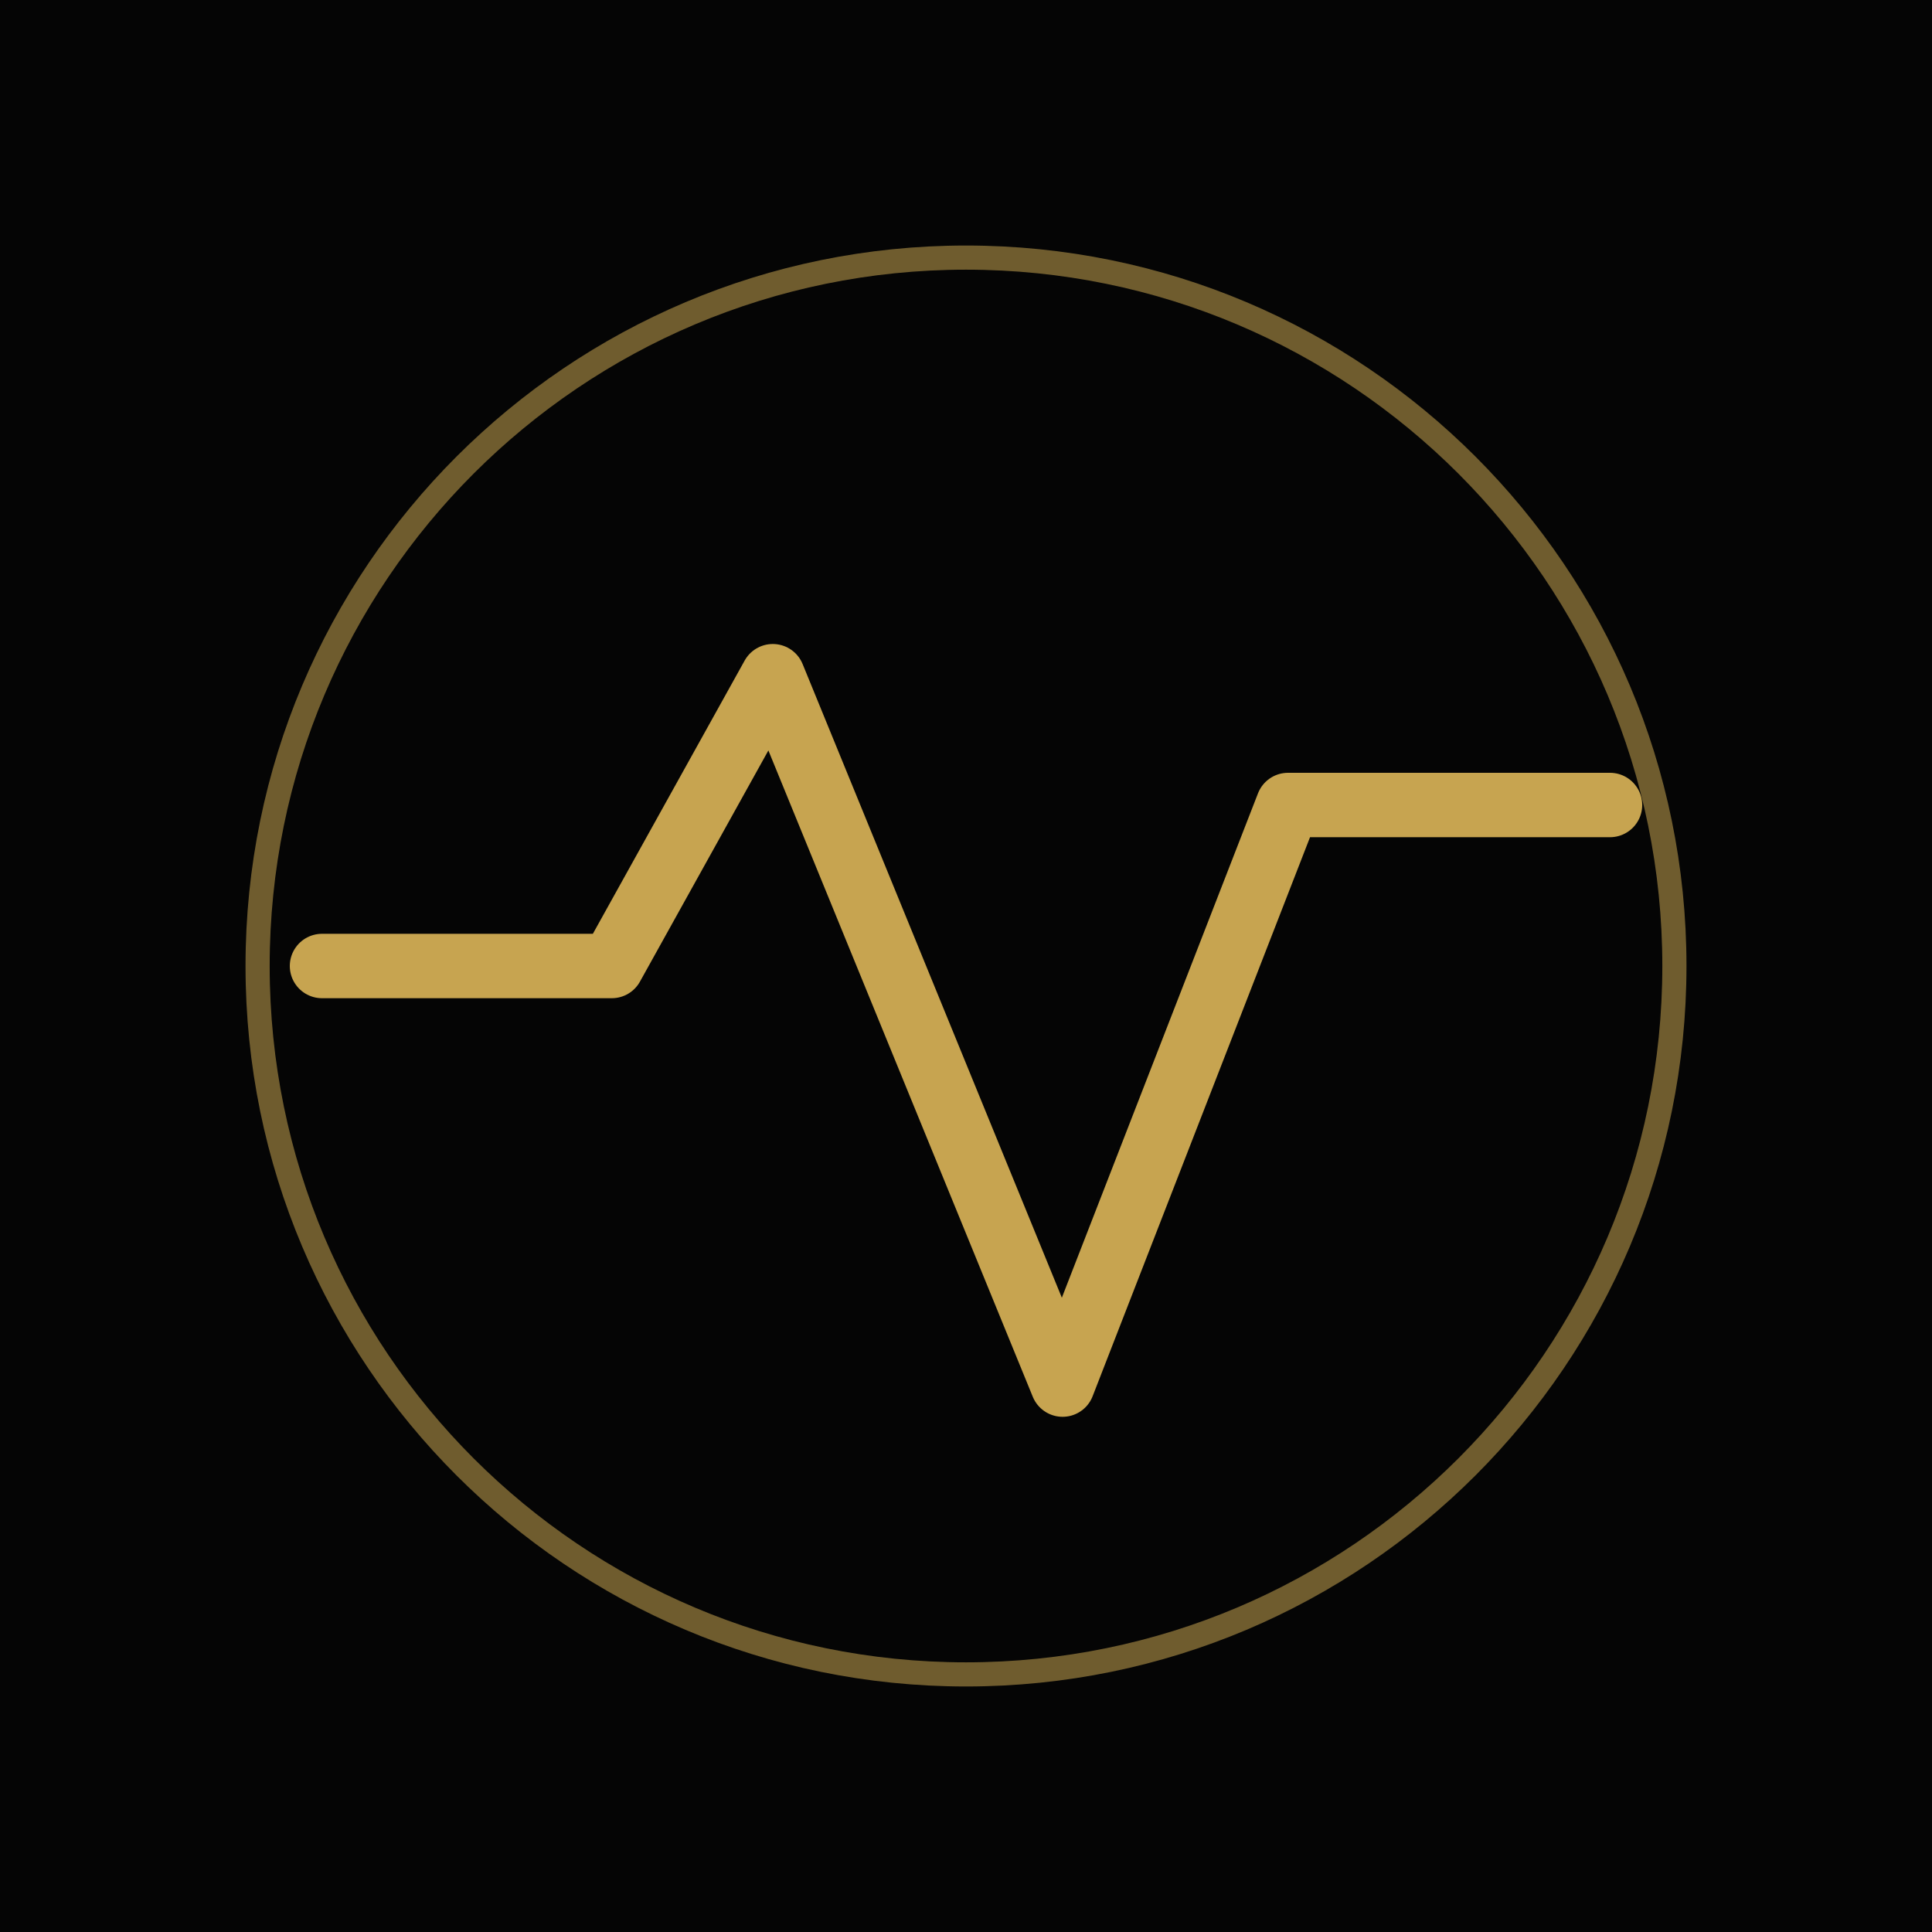
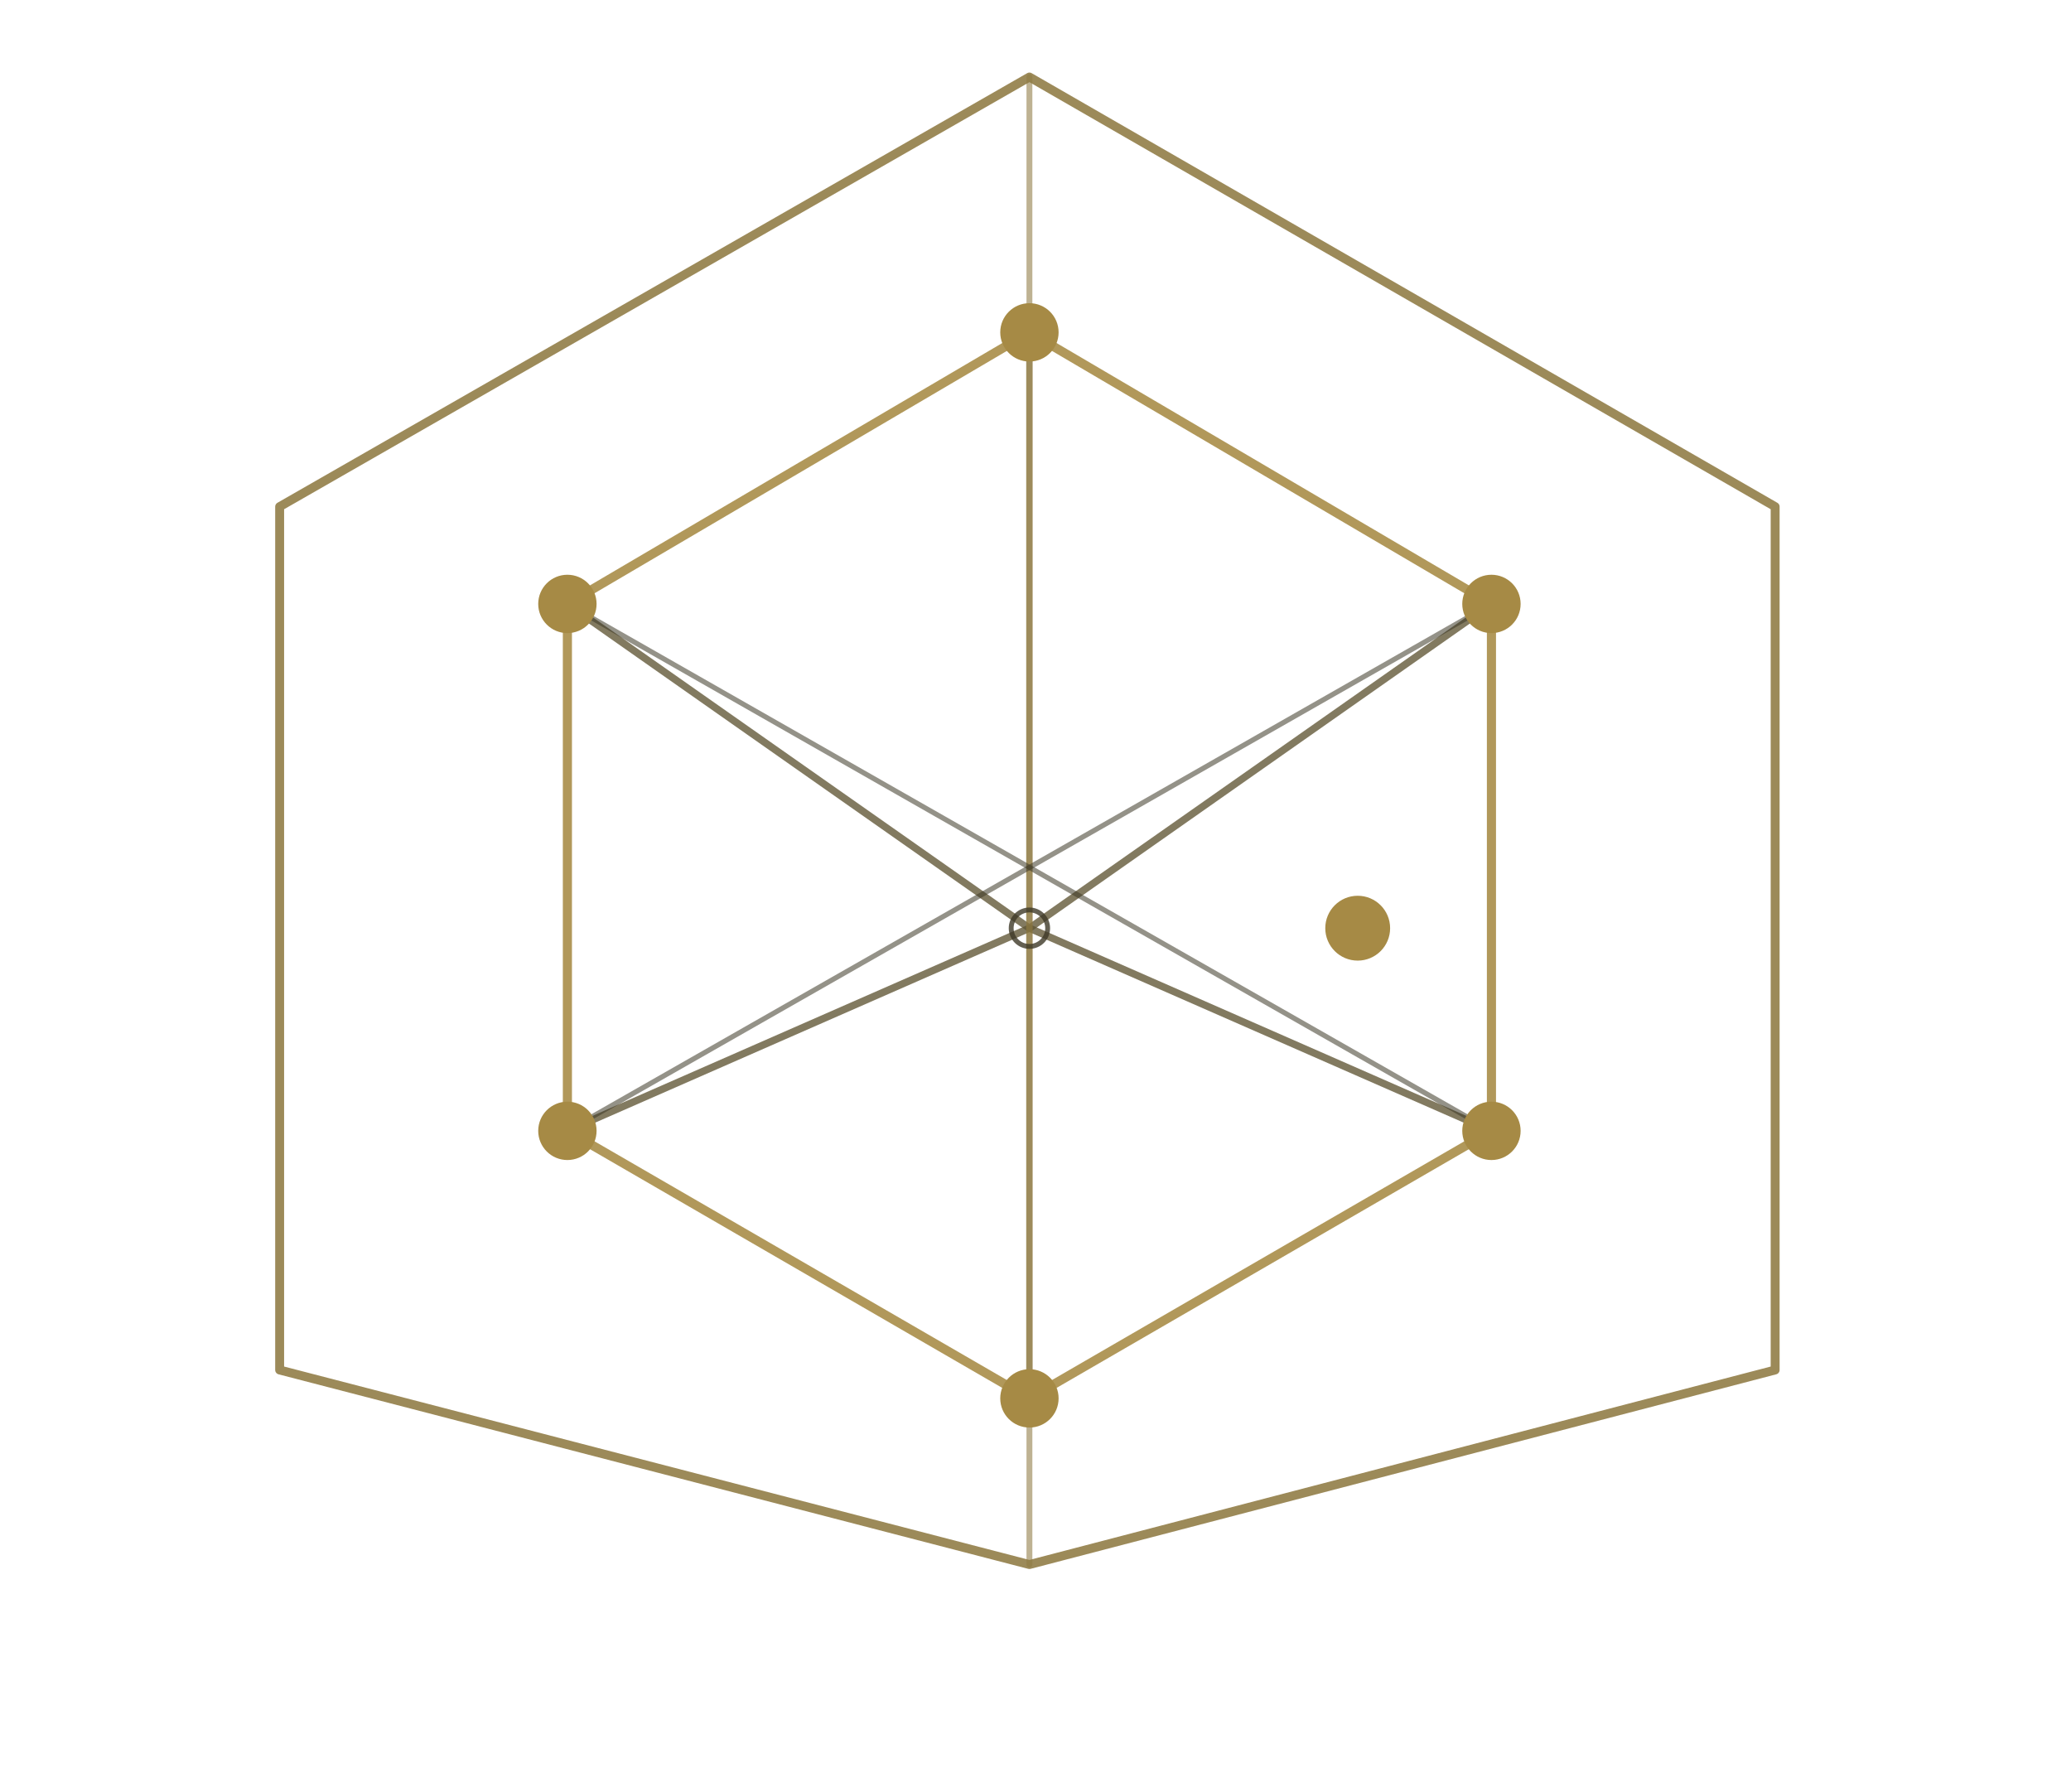
- <svg xmlns="http://www.w3.org/2000/svg" viewBox="0 0 120 120">
-   <rect width="120" height="120" fill="#050505" />
-   <path d="M20 60h18l10-18 18 44 14-36h20" fill="none" stroke="#C7A450" stroke-width="4" stroke-linecap="round" stroke-linejoin="round" />
-   <circle cx="60" cy="60" r="44" fill="none" stroke="#C7A450" stroke-width="1.5" opacity=".55" />
+ <svg xmlns="http://www.w3.org/2000/svg" viewBox="0 0 511 442" role="img" aria-labelledby="title desc">
+   <g fill="none" stroke-linecap="round" stroke-linejoin="round">
+     <path d="M254 19 L69 125 L69 338 L254 386 L438 338 L438 125 Z" stroke="#8f7a43" stroke-width="2.2" opacity="0.88" />
+     <path d="M254 19 L254 386" stroke="#8f7a43" stroke-width="1.45" opacity="0.58" />
+     <path d="M254 82 L140 149 L140 279 L254 345 L368 279 L368 149 Z" stroke="#a88d48" stroke-width="2.25" opacity="0.9" />
+     <path d="M140 149 L254 229 L368 149" stroke="#5f5433" stroke-width="1.8" opacity="0.78" />
+     <path d="M140 279 L254 229 L368 279" stroke="#5f5433" stroke-width="1.8" opacity="0.78" />
+     <path d="M254 82 L254 345" stroke="#8f7a43" stroke-width="1.6" opacity="0.70" />
+     <path d="M140 149 L368 279" stroke="#3d3827" stroke-width="1.25" opacity="0.55" />
+     <path d="M368 149 L140 279" stroke="#3d3827" stroke-width="1.25" opacity="0.55" />
+   </g>
+   <g fill="#a68a45">
+     <circle cx="254" cy="82" r="7.2" />
+     <circle cx="140" cy="149" r="7.2" />
+     <circle cx="368" cy="149" r="7.2" />
+     <circle cx="140" cy="279" r="7.2" />
+     <circle cx="368" cy="279" r="7.2" />
+     <circle cx="254" cy="345" r="7.2" />
+     <circle cx="335" cy="229" r="8.0" />
+   </g>
+   <circle cx="254" cy="229" r="4.5" fill="none" stroke="#3d3827" stroke-width="1.2" opacity="0.8" />
</svg>
